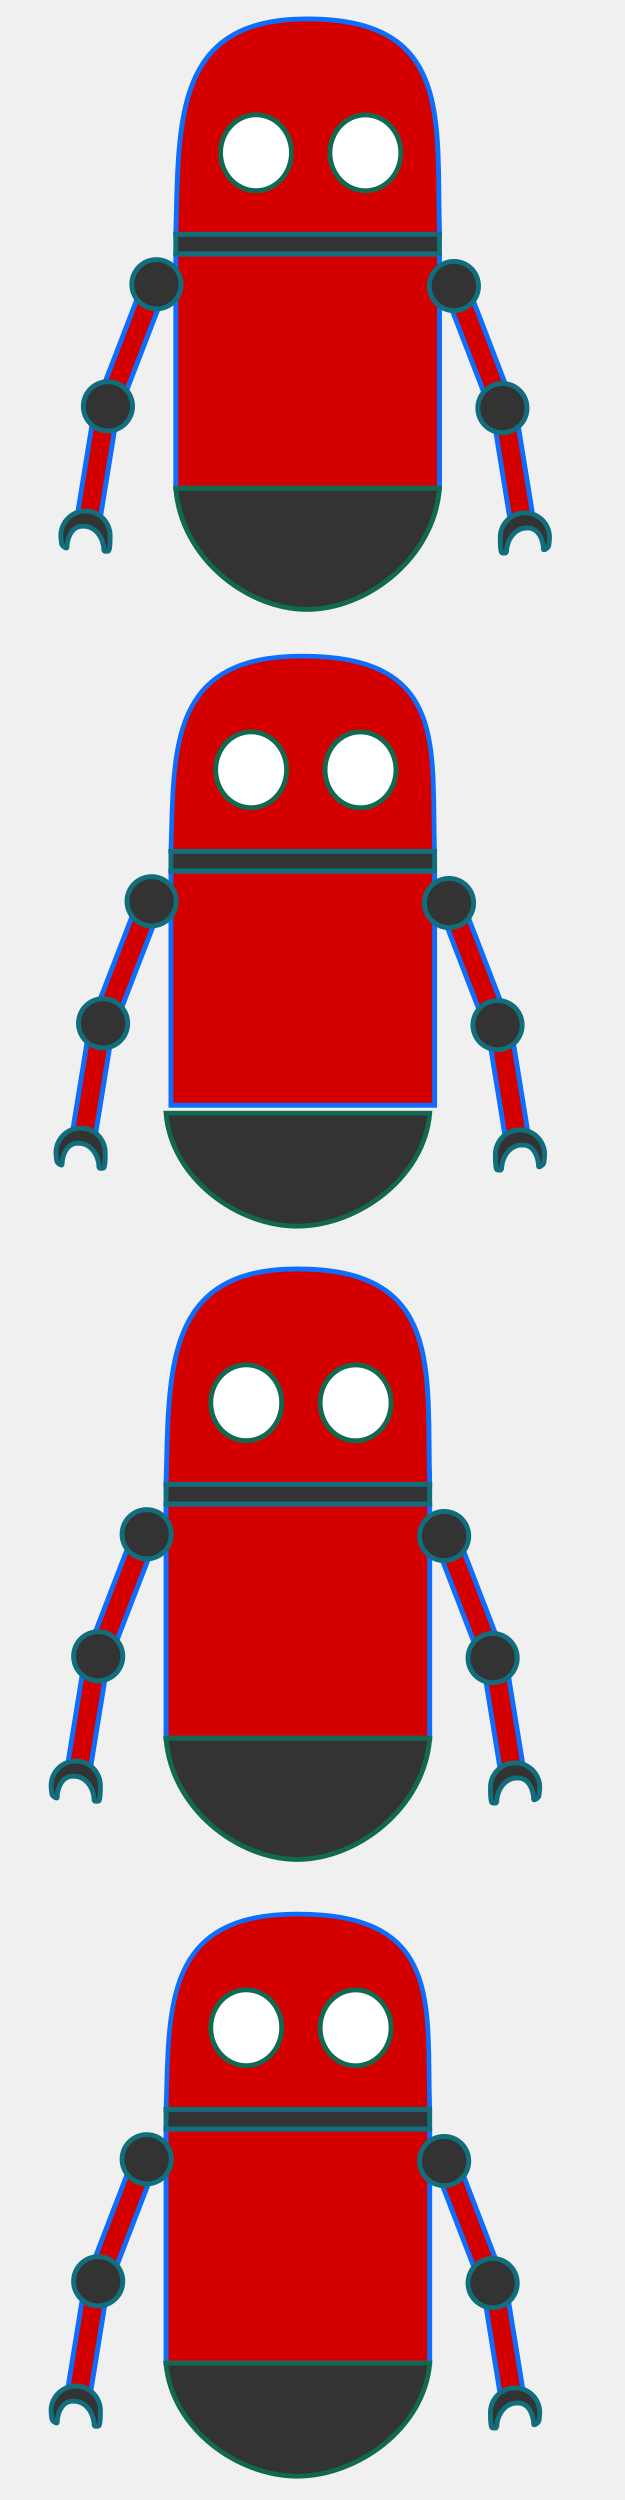
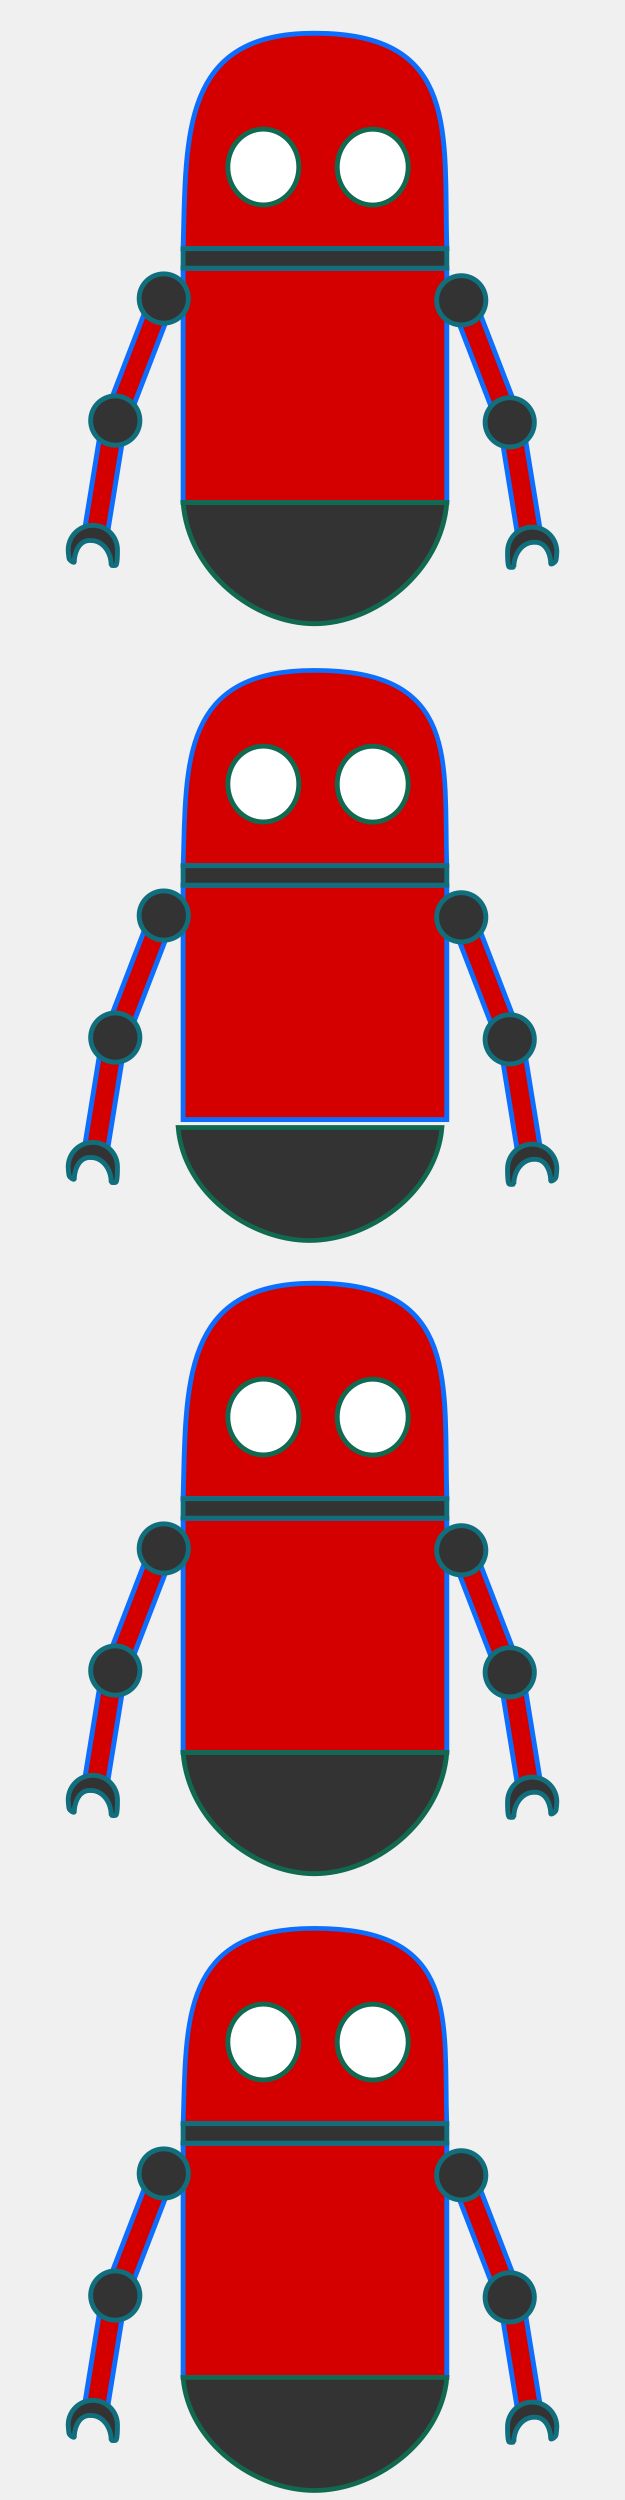
- <svg xmlns="http://www.w3.org/2000/svg" width="64" height="256" viewBox="0 0 16.933 67.733" version="1.1" id="svg8">
+ <svg xmlns="http://www.w3.org/2000/svg" width="192" height="768" viewBox="0 0 50.8 203.2" version="1.1" id="svg8">
  <defs id="defs2" />
-   <g id="layer3" style="opacity:0">
+   <g id="layer3" style="opacity:0" transform="translate(0,135.4667)">
    <rect style="fill:#abdee5;stroke:none;stroke-width:0.5" id="rect3851" width="16.933" height="16.933" x="0" y="-5.5511151e-17" />
    <rect style="fill:#86cfda;stroke:none;stroke-width:0.5" id="rect3851-2" width="16.933" height="16.933" x="8.9009603e-07" y="16.933" />
    <rect style="fill:#abdee5;stroke:none;stroke-width:0.5" id="rect3851-2-7" width="16.933" height="16.933" x="1.0391076e-06" y="33.867" />
    <rect style="fill:#61c0cf;stroke:none;stroke-width:0.5" id="rect3851-2-7-3" width="16.933" height="16.933" x="0" y="50.8" />
  </g>
-   <g id="layer1">
-     <path id="path884" style="fill:#d40000;stroke:#0d6efd;stroke-width:0.132;stroke-miterlimit:4;stroke-dasharray:none" d="M 8.314,0.513 C 4.719,0.513 4.848,3.217 4.763,6.35 h 7.144 C 11.82,3.215 12.274,0.513 8.317,0.513 h -0.003 z" />
-     <ellipse style="fill:#ffffff;stroke:#11694f;stroke-width:0.132;stroke-miterlimit:4;stroke-dasharray:none" id="path891" cx="6.936" cy="4.138" rx="0.961" ry="1.028" />
-     <ellipse style="fill:#ffffff;stroke:#11694f;stroke-width:0.132;stroke-miterlimit:4;stroke-dasharray:none" id="path891-6" cx="9.899" cy="4.141" rx="0.961" ry="1.028" />
-     <path id="rect917" style="fill:#d40000;stroke:#0d6efd;stroke-width:0.132;stroke-miterlimit:4;stroke-dasharray:none" d="m 4.763,6.879 h 7.144 V 13.229 H 4.763 Z" />
-     <rect style="fill:#333333;stroke:#106e7d;stroke-width:0.132;stroke-miterlimit:4;stroke-dasharray:none" id="rect915" width="7.144" height="0.529" x="4.762" y="6.35" ry="0" />
-     <path id="path919" style="fill:#333333;stroke:#11694f;stroke-width:0.132;stroke-miterlimit:4;stroke-dasharray:none" d="m 4.763,13.229 c 0.147,1.895 1.935,3.276 3.546,3.282 1.623,0.006 3.451,-1.387 3.598,-3.282 z" />
-     <rect style="fill:#d40000;fill-opacity:1;stroke:#0d6efd;stroke-width:0.132;stroke-miterlimit:4;stroke-dasharray:none;stroke-opacity:1" id="rect1009-6" width="0.627" height="2.865" x="11.384" y="13.272" transform="rotate(-9.220181)" />
-     <rect style="fill:#d40000;fill-opacity:1;stroke:#0d6efd;stroke-width:0.132;stroke-miterlimit:4;stroke-dasharray:none;stroke-opacity:1" id="rect1009" width="0.627" height="2.865" x="8.407" y="12.03" transform="rotate(-21.07862)" />
-     <circle style="fill:#333333;fill-opacity:1;stroke:#106e7d;stroke-width:0.132;stroke-miterlimit:4;stroke-dasharray:none;stroke-opacity:1" id="path946" cx="12.298" cy="7.749" r="0.667" />
-     <path id="path946-5" style="fill:#333333;fill-opacity:1;stroke:#106e7d;stroke-width:0.132;stroke-miterlimit:4;stroke-dasharray:none;stroke-opacity:1" d="m 14.22,13.894 c -0.368,-4e-5 -0.667,0.299 -0.667,0.667 1.6e-5,0.164 0.003,0.345 0.036,0.407 0.014,0.027 0.133,0.016 0.133,0.006 -2e-6,-0.37 0.243,-0.669 0.543,-0.669 0.403,-0.031 0.467,0.494 0.456,0.571 -0.009,0.062 0.136,-0.031 0.145,-0.089 0.009,-0.058 0.022,-0.168 0.022,-0.225 -2.3e-5,-0.368 -0.299,-0.667 -0.667,-0.667 z" />
-     <circle style="fill:#333333;fill-opacity:1;stroke:#106e7d;stroke-width:0.132;stroke-miterlimit:4;stroke-dasharray:none;stroke-opacity:1" id="path946-3" cx="13.612" cy="11.056" r="0.667" />
-     <rect style="fill:#d40000;fill-opacity:1;stroke:#0d6efd;stroke-width:0.132;stroke-miterlimit:4;stroke-dasharray:none;stroke-opacity:1" id="rect1009-6-9" width="0.627" height="2.865" x="-4.931" y="10.575" transform="matrix(-0.9870799,-0.1602289,-0.1602289,0.9870799,0,0)" />
-     <rect style="fill:#d40000;fill-opacity:1;stroke:#0d6efd;stroke-width:0.132;stroke-miterlimit:4;stroke-dasharray:none;stroke-opacity:1" id="rect1009-1" width="0.627" height="2.865" x="-7.006" y="6.038" transform="matrix(-0.9330878,-0.3596487,-0.3596487,0.9330878,0,0)" />
-     <circle style="fill:#333333;fill-opacity:1;stroke:#106e7d;stroke-width:0.132;stroke-miterlimit:4;stroke-dasharray:none;stroke-opacity:1" id="path946-2" cx="-4.238" cy="7.701" r="0.667" transform="scale(-1,1)" />
-     <path id="path946-5-7" style="fill:#333333;fill-opacity:1;stroke:#106e7d;stroke-width:0.132;stroke-miterlimit:4;stroke-dasharray:none;stroke-opacity:1" d="m 2.316,13.845 c 0.368,-4e-5 0.667,0.299 0.667,0.667 -1.57e-5,0.164 -0.003,0.345 -0.036,0.407 -0.014,0.027 -0.133,0.016 -0.133,0.006 1.8e-6,-0.37 -0.243,-0.669 -0.543,-0.669 -0.403,-0.031 -0.467,0.494 -0.456,0.571 0.009,0.062 -0.136,-0.031 -0.145,-0.089 -0.009,-0.058 -0.022,-0.168 -0.022,-0.225 2.28e-5,-0.368 0.299,-0.667 0.667,-0.667 z" />
-     <circle style="fill:#333333;fill-opacity:1;stroke:#106e7d;stroke-width:0.132;stroke-miterlimit:4;stroke-dasharray:none;stroke-opacity:1" id="path946-3-0" cx="-2.924" cy="11.007" r="0.667" transform="scale(-1,1)" />
-     <path id="path884-0" style="fill:#d40000;stroke:#0d6efd;stroke-width:0.126;stroke-miterlimit:4;stroke-dasharray:none" d="m 8.182,17.776 c -3.595,0 -3.467,2.452 -3.552,5.292 h 7.144 c -0.086,-2.842 0.368,-5.292 -3.589,-5.292 h -0.003 z" />
-     <ellipse style="fill:#ffffff;stroke:#11694f;stroke-width:0.132;stroke-miterlimit:4;stroke-dasharray:none" id="path891-8" cx="6.804" cy="20.856" rx="0.961" ry="1.028" />
-     <ellipse style="fill:#ffffff;stroke:#11694f;stroke-width:0.132;stroke-miterlimit:4;stroke-dasharray:none" id="path891-6-9" cx="9.767" cy="20.858" rx="0.961" ry="1.028" />
-     <path id="rect917-3" style="fill:#d40000;stroke:#0d6efd;stroke-width:0.132;stroke-miterlimit:4;stroke-dasharray:none" d="m 4.631,23.596 h 7.144 v 6.35 H 4.631 Z" />
-     <rect style="fill:#333333;stroke:#106e7d;stroke-width:0.132;stroke-miterlimit:4;stroke-dasharray:none" id="rect915-1" width="7.144" height="0.529" x="4.631" y="23.067" ry="0" />
-     <path id="path919-4" style="fill:#333333;stroke:#11694f;stroke-width:0.128;stroke-miterlimit:4;stroke-dasharray:none" d="m 4.496,30.16 c 0.147,1.768 1.936,3.057 3.548,3.062 1.624,0.005 3.453,-1.295 3.6,-3.062 z" />
-     <rect style="fill:#d40000;fill-opacity:1;stroke:#0d6efd;stroke-width:0.132;stroke-miterlimit:4;stroke-dasharray:none;stroke-opacity:1" id="rect1009-6-8" width="0.627" height="2.865" x="8.575" y="29.752" transform="rotate(-9.220181)" />
-     <rect style="fill:#d40000;fill-opacity:1;stroke:#0d6efd;stroke-width:0.132;stroke-miterlimit:4;stroke-dasharray:none;stroke-opacity:1" id="rect1009-9" width="0.627" height="2.865" x="2.271" y="27.582" transform="rotate(-21.07862)" />
-     <circle style="fill:#333333;fill-opacity:1;stroke:#106e7d;stroke-width:0.132;stroke-miterlimit:4;stroke-dasharray:none;stroke-opacity:1" id="path946-6" cx="12.166" cy="24.466" r="0.667" />
-     <path id="path946-5-77" style="fill:#333333;fill-opacity:1;stroke:#106e7d;stroke-width:0.132;stroke-miterlimit:4;stroke-dasharray:none;stroke-opacity:1" d="m 14.088,30.611 c -0.368,-4e-5 -0.667,0.299 -0.667,0.667 1.6e-5,0.164 0.003,0.345 0.036,0.407 0.014,0.027 0.133,0.016 0.133,0.006 -2e-6,-0.37 0.243,-0.669 0.543,-0.669 0.403,-0.031 0.467,0.494 0.456,0.571 -0.009,0.062 0.136,-0.031 0.145,-0.089 0.009,-0.058 0.022,-0.168 0.022,-0.225 -2.3e-5,-0.368 -0.299,-0.667 -0.667,-0.667 z" />
-     <circle style="fill:#333333;fill-opacity:1;stroke:#106e7d;stroke-width:0.132;stroke-miterlimit:4;stroke-dasharray:none;stroke-opacity:1" id="path946-3-3" cx="13.48" cy="27.773" r="0.667" />
-     <rect style="fill:#d40000;fill-opacity:1;stroke:#0d6efd;stroke-width:0.132;stroke-miterlimit:4;stroke-dasharray:none;stroke-opacity:1" id="rect1009-6-9-7" width="0.627" height="2.865" x="-7.479" y="27.097" transform="matrix(-0.9870799,-0.1602289,-0.1602289,0.9870799,0,0)" />
-     <rect style="fill:#d40000;fill-opacity:1;stroke:#0d6efd;stroke-width:0.132;stroke-miterlimit:4;stroke-dasharray:none;stroke-opacity:1" id="rect1009-1-1" width="0.627" height="2.865" x="-12.895" y="21.684" transform="matrix(-0.9330878,-0.3596487,-0.3596487,0.9330878,0,0)" />
-     <circle style="fill:#333333;fill-opacity:1;stroke:#106e7d;stroke-width:0.132;stroke-miterlimit:4;stroke-dasharray:none;stroke-opacity:1" id="path946-2-2" cx="-4.107" cy="24.418" r="0.667" transform="scale(-1,1)" />
-     <path id="path946-5-7-2" style="fill:#333333;fill-opacity:1;stroke:#106e7d;stroke-width:0.132;stroke-miterlimit:4;stroke-dasharray:none;stroke-opacity:1" d="m 2.184,30.563 c 0.368,-4e-5 0.667,0.299 0.667,0.667 -1.5e-5,0.164 -0.003,0.345 -0.036,0.407 -0.014,0.027 -0.133,0.016 -0.133,0.006 2e-6,-0.37 -0.243,-0.669 -0.543,-0.669 -0.403,-0.031 -0.467,0.494 -0.456,0.571 0.009,0.062 -0.136,-0.031 -0.145,-0.089 -0.009,-0.058 -0.022,-0.168 -0.022,-0.225 2.2e-5,-0.368 0.299,-0.667 0.667,-0.667 z" />
-     <circle style="fill:#333333;fill-opacity:1;stroke:#106e7d;stroke-width:0.132;stroke-miterlimit:4;stroke-dasharray:none;stroke-opacity:1" id="path946-3-0-1" cx="-2.793" cy="27.725" r="0.667" transform="scale(-1,1)" />
-     <path id="path884-5" style="fill:#d40000;stroke:#0d6efd;stroke-width:0.132;stroke-miterlimit:4;stroke-dasharray:none" d="m 8.05,34.38 c -3.595,0 -3.467,2.704 -3.552,5.837 h 7.144 c -0.086,-3.135 0.368,-5.837 -3.589,-5.837 h -0.003 z" />
-     <ellipse style="fill:#ffffff;stroke:#11694f;stroke-width:0.132;stroke-miterlimit:4;stroke-dasharray:none" id="path891-0" cx="6.671" cy="38.005" rx="0.961" ry="1.028" />
-     <ellipse style="fill:#ffffff;stroke:#11694f;stroke-width:0.132;stroke-miterlimit:4;stroke-dasharray:none" id="path891-6-90" cx="9.634" cy="38.008" rx="0.961" ry="1.028" />
-     <path id="rect917-4" style="fill:#d40000;stroke:#0d6efd;stroke-width:0.132;stroke-miterlimit:4;stroke-dasharray:none" d="m 4.498,40.746 h 7.144 v 6.35 H 4.498 Z" />
-     <rect style="fill:#333333;stroke:#106e7d;stroke-width:0.132;stroke-miterlimit:4;stroke-dasharray:none" id="rect915-0" width="7.144" height="0.529" x="4.498" y="40.217" ry="0" />
-     <path id="path919-1" style="fill:#333333;stroke:#11694f;stroke-width:0.132;stroke-miterlimit:4;stroke-dasharray:none" d="m 4.498,47.096 c 0.147,1.895 1.935,3.276 3.546,3.282 1.623,0.006 3.451,-1.387 3.598,-3.282 z" />
-     <rect style="fill:#d40000;fill-opacity:1;stroke:#0d6efd;stroke-width:0.132;stroke-miterlimit:4;stroke-dasharray:none;stroke-opacity:1" id="rect1009-6-3" width="0.627" height="2.865" x="5.696" y="46.659" transform="rotate(-9.220181)" />
-     <rect style="fill:#d40000;fill-opacity:1;stroke:#0d6efd;stroke-width:0.132;stroke-miterlimit:4;stroke-dasharray:none;stroke-opacity:1" id="rect1009-7" width="0.627" height="2.865" x="-4.02" y="43.536" transform="rotate(-21.07862)" />
-     <circle style="fill:#333333;fill-opacity:1;stroke:#106e7d;stroke-width:0.132;stroke-miterlimit:4;stroke-dasharray:none;stroke-opacity:1" id="path946-4" cx="12.033" cy="41.616" r="0.667" />
-     <path id="path946-5-1" style="fill:#333333;fill-opacity:1;stroke:#106e7d;stroke-width:0.132;stroke-miterlimit:4;stroke-dasharray:none;stroke-opacity:1" d="m 13.955,47.761 c -0.368,-4e-5 -0.667,0.299 -0.667,0.667 1.6e-5,0.164 0.003,0.345 0.036,0.407 0.014,0.027 0.133,0.016 0.133,0.006 -2e-6,-0.37 0.243,-0.669 0.543,-0.669 0.403,-0.031 0.467,0.494 0.456,0.571 -0.009,0.062 0.136,-0.031 0.145,-0.089 0.009,-0.058 0.022,-0.168 0.022,-0.225 -2.3e-5,-0.368 -0.299,-0.667 -0.667,-0.667 z" />
-     <circle style="fill:#333333;fill-opacity:1;stroke:#106e7d;stroke-width:0.132;stroke-miterlimit:4;stroke-dasharray:none;stroke-opacity:1" id="path946-3-1" cx="13.347" cy="44.922" r="0.667" />
-     <rect style="fill:#d40000;fill-opacity:1;stroke:#0d6efd;stroke-width:0.132;stroke-miterlimit:4;stroke-dasharray:none;stroke-opacity:1" id="rect1009-6-9-3" width="0.627" height="2.865" x="-10.096" y="44.046" transform="matrix(-0.9870799,-0.1602289,-0.1602289,0.9870799,0,0)" />
-     <rect style="fill:#d40000;fill-opacity:1;stroke:#0d6efd;stroke-width:0.132;stroke-miterlimit:4;stroke-dasharray:none;stroke-opacity:1" id="rect1009-1-0" width="0.627" height="2.865" x="-18.939" y="37.734" transform="matrix(-0.9330878,-0.3596487,-0.3596487,0.9330878,0,0)" />
-     <circle style="fill:#333333;fill-opacity:1;stroke:#106e7d;stroke-width:0.132;stroke-miterlimit:4;stroke-dasharray:none;stroke-opacity:1" id="path946-2-3" cx="-3.974" cy="41.567" r="0.667" transform="scale(-1,1)" />
-     <path id="path946-5-7-21" style="fill:#333333;fill-opacity:1;stroke:#106e7d;stroke-width:0.132;stroke-miterlimit:4;stroke-dasharray:none;stroke-opacity:1" d="m 2.052,47.712 c 0.368,-4e-5 0.667,0.299 0.667,0.667 -1.5e-5,0.164 -0.003,0.345 -0.036,0.407 -0.014,0.027 -0.133,0.016 -0.133,0.006 2e-6,-0.37 -0.243,-0.669 -0.543,-0.669 -0.403,-0.031 -0.467,0.494 -0.456,0.571 0.009,0.062 -0.136,-0.031 -0.145,-0.089 -0.009,-0.058 -0.022,-0.168 -0.022,-0.225 2.2e-5,-0.368 0.299,-0.667 0.667,-0.667 z" />
-     <circle style="fill:#333333;fill-opacity:1;stroke:#106e7d;stroke-width:0.132;stroke-miterlimit:4;stroke-dasharray:none;stroke-opacity:1" id="path946-3-0-7" cx="-2.66" cy="44.874" r="0.667" transform="scale(-1,1)" />
-     <path id="path884-0-5" style="fill:#d40000;stroke:#0d6efd;stroke-width:0.126;stroke-miterlimit:4;stroke-dasharray:none" d="m 8.05,51.858 c -3.595,0 -3.467,2.452 -3.552,5.292 h 7.144 c -0.086,-2.842 0.368,-5.292 -3.589,-5.292 h -0.003 z" />
-     <ellipse style="fill:#ffffff;stroke:#11694f;stroke-width:0.132;stroke-miterlimit:4;stroke-dasharray:none" id="path891-8-6" cx="6.671" cy="54.938" rx="0.961" ry="1.028" />
-     <ellipse style="fill:#ffffff;stroke:#11694f;stroke-width:0.132;stroke-miterlimit:4;stroke-dasharray:none" id="path891-6-9-5" cx="9.634" cy="54.941" rx="0.961" ry="1.028" />
-     <path id="rect917-3-4" style="fill:#d40000;stroke:#0d6efd;stroke-width:0.132;stroke-miterlimit:4;stroke-dasharray:none" d="m 4.498,57.679 h 7.144 v 6.35 H 4.498 Z" />
-     <rect style="fill:#333333;stroke:#106e7d;stroke-width:0.132;stroke-miterlimit:4;stroke-dasharray:none" id="rect915-1-2" width="7.144" height="0.529" x="4.498" y="57.15" ry="0" />
-     <path id="path919-4-2" style="fill:#333333;stroke:#11694f;stroke-width:0.128;stroke-miterlimit:4;stroke-dasharray:none" d="m 4.496,64.027 c 0.147,1.768 1.936,3.057 3.548,3.062 1.624,0.005 3.453,-1.295 3.6,-3.062 z" />
-     <rect style="fill:#d40000;fill-opacity:1;stroke:#0d6efd;stroke-width:0.132;stroke-miterlimit:4;stroke-dasharray:none;stroke-opacity:1" id="rect1009-6-8-1" width="0.627" height="2.865" x="2.983" y="63.374" transform="rotate(-9.220181)" />
-     <rect style="fill:#d40000;fill-opacity:1;stroke:#0d6efd;stroke-width:0.132;stroke-miterlimit:4;stroke-dasharray:none;stroke-opacity:1" id="rect1009-9-7" width="0.627" height="2.865" x="-10.11" y="59.336" transform="rotate(-21.07862)" />
-     <circle style="fill:#333333;fill-opacity:1;stroke:#106e7d;stroke-width:0.132;stroke-miterlimit:4;stroke-dasharray:none;stroke-opacity:1" id="path946-6-2" cx="12.033" cy="58.549" r="0.667" />
-     <path id="path946-5-77-4" style="fill:#333333;fill-opacity:1;stroke:#106e7d;stroke-width:0.132;stroke-miterlimit:4;stroke-dasharray:none;stroke-opacity:1" d="m 13.955,64.694 c -0.368,-4e-5 -0.667,0.299 -0.667,0.667 1.6e-5,0.164 0.003,0.345 0.036,0.407 0.014,0.027 0.133,0.016 0.133,0.006 -2e-6,-0.37 0.243,-0.669 0.543,-0.669 0.403,-0.031 0.467,0.494 0.456,0.571 -0.009,0.062 0.136,-0.031 0.145,-0.089 0.009,-0.058 0.022,-0.168 0.022,-0.225 -2.3e-5,-0.368 -0.299,-0.667 -0.667,-0.667 z" />
-     <circle style="fill:#333333;fill-opacity:1;stroke:#106e7d;stroke-width:0.132;stroke-miterlimit:4;stroke-dasharray:none;stroke-opacity:1" id="path946-3-3-1" cx="13.347" cy="61.856" r="0.667" />
-     <rect style="fill:#d40000;fill-opacity:1;stroke:#0d6efd;stroke-width:0.132;stroke-miterlimit:4;stroke-dasharray:none;stroke-opacity:1" id="rect1009-6-9-7-6" width="0.627" height="2.865" x="-12.809" y="60.761" transform="matrix(-0.9870799,-0.1602289,-0.1602289,0.9870799,0,0)" />
-     <rect style="fill:#d40000;fill-opacity:1;stroke:#0d6efd;stroke-width:0.132;stroke-miterlimit:4;stroke-dasharray:none;stroke-opacity:1" id="rect1009-1-1-5" width="0.627" height="2.865" x="-25.029" y="53.534" transform="matrix(-0.9330878,-0.3596487,-0.3596487,0.9330878,0,0)" />
-     <circle style="fill:#333333;fill-opacity:1;stroke:#106e7d;stroke-width:0.132;stroke-miterlimit:4;stroke-dasharray:none;stroke-opacity:1" id="path946-2-2-7" cx="-3.974" cy="58.501" r="0.667" transform="scale(-1,1)" />
-     <path id="path946-5-7-2-8" style="fill:#333333;fill-opacity:1;stroke:#106e7d;stroke-width:0.132;stroke-miterlimit:4;stroke-dasharray:none;stroke-opacity:1" d="m 2.052,64.645 c 0.368,-4e-5 0.667,0.299 0.667,0.667 -1.5e-5,0.164 -0.003,0.345 -0.036,0.407 -0.014,0.027 -0.133,0.016 -0.133,0.006 2e-6,-0.37 -0.243,-0.669 -0.543,-0.669 -0.403,-0.031 -0.467,0.494 -0.456,0.571 0.009,0.062 -0.136,-0.031 -0.145,-0.089 -0.009,-0.058 -0.022,-0.168 -0.022,-0.225 2.2e-5,-0.368 0.299,-0.667 0.667,-0.667 z" />
-     <circle style="fill:#333333;fill-opacity:1;stroke:#106e7d;stroke-width:0.132;stroke-miterlimit:4;stroke-dasharray:none;stroke-opacity:1" id="path946-3-0-1-5" cx="-2.66" cy="61.807" r="0.667" transform="scale(-1,1)" />
+   <g id="layer1" transform="translate(0,135.4667)">
+     <g id="g4719" transform="translate(3.23227)">
+       <path d="m 22.306,-132.766 c -10.785,0 -10.4,8.113 -10.655,17.511 h 21.432 c -0.258,-9.404 1.105,-17.511 -10.766,-17.511 h -0.01 z" style="fill:#d40000;stroke:#0d6efd;stroke-width:0.397;stroke-miterlimit:4;stroke-dasharray:none" id="path884" />
+       <ellipse ry="3.083" rx="2.884" cy="-121.89" cx="18.17" id="path891" style="fill:#ffffff;stroke:#11694f;stroke-width:0.397;stroke-miterlimit:4;stroke-dasharray:none" />
+       <ellipse ry="3.083" rx="2.884" cy="-121.883" cx="27.061" id="path891-6" style="fill:#ffffff;stroke:#11694f;stroke-width:0.397;stroke-miterlimit:4;stroke-dasharray:none" />
+       <path d="m 11.651,-113.668 h 21.432 v 19.05 H 11.651 Z" style="fill:#d40000;stroke:#0d6efd;stroke-width:0.397;stroke-miterlimit:4;stroke-dasharray:none" id="rect917" />
+       <rect ry="0" y="-115.255" x="11.651" height="1.587" width="21.432" id="rect915" style="fill:#333333;stroke:#106e7d;stroke-width:0.397;stroke-miterlimit:4;stroke-dasharray:none" />
+       <path d="m 11.651,-94.618 c 0.441,5.684 5.805,9.829 10.637,9.847 4.87,0.018 10.354,-4.162 10.795,-9.847 z" style="fill:#333333;stroke:#11694f;stroke-width:0.397;stroke-miterlimit:4;stroke-dasharray:none" id="path919" />
+       <rect transform="matrix(0.9870804,-0.1602258,0.160232,0.9870794,0,0)" y="-93.176" x="53.07" height="8.596" width="1.882" id="rect1009-6" style="fill:#d40000;fill-opacity:1;stroke:#0d6efd;stroke-width:0.397;stroke-miterlimit:4;stroke-dasharray:none;stroke-opacity:1" />
+       <rect transform="matrix(0.9330902,-0.3596425,0.359655,0.9330854,0,0)" y="-90.176" x="71.063" height="8.596" width="1.882" id="rect1009" style="fill:#d40000;fill-opacity:1;stroke:#0d6efd;stroke-width:0.397;stroke-miterlimit:4;stroke-dasharray:none;stroke-opacity:1" />
+       <ellipse ry="2.001" rx="2.001" cy="-111.058" cx="34.257" id="path946" style="fill:#333333;fill-opacity:1;stroke:#106e7d;stroke-width:0.397;stroke-miterlimit:4;stroke-dasharray:none;stroke-opacity:1" />
+       <path d="m 40.024,-92.624 c -1.105,-1.2e-4 -2.002,0.896 -2.002,2.001 4.7e-5,0.492 0.01,1.035 0.108,1.222 0.042,0.08 0.4,0.049 0.4,0.018 -6e-6,-1.109 0.729,-2.008 1.628,-2.008 1.21,-0.093 1.4,1.481 1.367,1.712 -0.026,0.185 0.409,-0.094 0.435,-0.267 0.026,-0.173 0.065,-0.505 0.065,-0.675 -7e-5,-1.105 -0.896,-2.001 -2.001,-2.001 z" style="fill:#333333;fill-opacity:1;stroke:#106e7d;stroke-width:0.397;stroke-miterlimit:4;stroke-dasharray:none;stroke-opacity:1" id="path946-5" />
+       <ellipse ry="2.001" rx="2.001" cy="-101.138" cx="38.199" id="path946-3" style="fill:#333333;fill-opacity:1;stroke:#106e7d;stroke-width:0.397;stroke-miterlimit:4;stroke-dasharray:none;stroke-opacity:1" />
+       <rect transform="matrix(-0.9870804,-0.1602258,-0.160232,0.9870794,0,0)" y="-100.423" x="9.33" height="8.596" width="1.882" id="rect1009-6-9" style="fill:#d40000;fill-opacity:1;stroke:#0d6efd;stroke-width:0.397;stroke-miterlimit:4;stroke-dasharray:none;stroke-opacity:1" />
+       <rect transform="matrix(-0.9330902,-0.3596425,-0.359655,0.9330854,0,0)" y="-106.257" x="29.747" height="8.596" width="1.882" id="rect1009-1" style="fill:#d40000;fill-opacity:1;stroke:#0d6efd;stroke-width:0.397;stroke-miterlimit:4;stroke-dasharray:none;stroke-opacity:1" />
+       <ellipse ry="2.001" rx="2.001" transform="scale(-1,1)" cy="-111.204" cx="-10.079" id="path946-2" style="fill:#333333;fill-opacity:1;stroke:#106e7d;stroke-width:0.397;stroke-miterlimit:4;stroke-dasharray:none;stroke-opacity:1" />
+       <path d="m 4.312,-92.769 c 1.105,-1.2e-4 2.002,0.896 2.002,2.001 -4.71e-5,0.492 -0.01,1.035 -0.108,1.222 -0.042,0.08 -0.4,0.049 -0.4,0.018 5.5e-6,-1.109 -0.729,-2.008 -1.628,-2.008 -1.21,-0.093 -1.4,1.481 -1.367,1.712 0.027,0.185 -0.409,-0.094 -0.435,-0.267 -0.026,-0.173 -0.065,-0.505 -0.065,-0.675 6.84e-5,-1.105 0.896,-2.001 2.001,-2.001 z" style="fill:#333333;fill-opacity:1;stroke:#106e7d;stroke-width:0.397;stroke-miterlimit:4;stroke-dasharray:none;stroke-opacity:1" id="path946-5-7" />
+       <ellipse ry="2.001" rx="2.001" transform="scale(-1,1)" cy="-101.284" cx="-6.137" id="path946-3-0" style="fill:#333333;fill-opacity:1;stroke:#106e7d;stroke-width:0.397;stroke-miterlimit:4;stroke-dasharray:none;stroke-opacity:1" />
+     </g>
+     <g id="g4737" transform="translate(3.628097)">
+       <path d="m 21.91,-80.979 c -10.785,0 -10.4,7.355 -10.655,15.875 h 21.432 c -0.258,-8.526 1.105,-15.875 -10.766,-15.875 h -0.01 z" style="fill:#d40000;stroke:#0d6efd;stroke-width:0.378;stroke-miterlimit:4;stroke-dasharray:none" id="path884-0" />
+       <ellipse ry="3.083" rx="2.884" cy="-71.739" cx="17.775" id="path891-8" style="fill:#ffffff;stroke:#11694f;stroke-width:0.397;stroke-miterlimit:4;stroke-dasharray:none" />
+       <ellipse ry="3.083" rx="2.884" cy="-71.731" cx="26.665" id="path891-6-9" style="fill:#ffffff;stroke:#11694f;stroke-width:0.397;stroke-miterlimit:4;stroke-dasharray:none" />
+       <path d="m 11.255,-63.517 h 21.432 v 19.05 H 11.255 Z" style="fill:#d40000;stroke:#0d6efd;stroke-width:0.397;stroke-miterlimit:4;stroke-dasharray:none" id="rect917-3" />
+       <rect ry="0" y="-65.104" x="11.255" height="1.587" width="21.432" id="rect915-1" style="fill:#333333;stroke:#106e7d;stroke-width:0.397;stroke-miterlimit:4;stroke-dasharray:none" />
+       <path d="m 10.85,-43.825 c 0.441,5.304 5.809,9.171 10.644,9.187 4.873,0.017 10.36,-3.884 10.802,-9.187 z" style="fill:#333333;stroke:#11694f;stroke-width:0.383;stroke-miterlimit:4;stroke-dasharray:none" id="path919-4" />
+       <rect transform="matrix(0.9870804,-0.1602258,0.160232,0.9870794,0,0)" y="-43.736" x="44.643" height="8.596" width="1.882" id="rect1009-6-8" style="fill:#d40000;fill-opacity:1;stroke:#0d6efd;stroke-width:0.397;stroke-miterlimit:4;stroke-dasharray:none;stroke-opacity:1" />
+       <rect transform="matrix(0.9330902,-0.3596425,0.359655,0.9330854,0,0)" y="-43.523" x="52.657" height="8.596" width="1.882" id="rect1009-9" style="fill:#d40000;fill-opacity:1;stroke:#0d6efd;stroke-width:0.397;stroke-miterlimit:4;stroke-dasharray:none;stroke-opacity:1" />
+       <ellipse ry="2.001" rx="2.001" cy="-60.907" cx="33.861" id="path946-6" style="fill:#333333;fill-opacity:1;stroke:#106e7d;stroke-width:0.397;stroke-miterlimit:4;stroke-dasharray:none;stroke-opacity:1" />
+       <path d="m 39.628,-42.472 c -1.105,-1.2e-4 -2.002,0.896 -2.002,2.001 4.7e-5,0.492 0.01,1.035 0.108,1.222 0.042,0.08 0.4,0.049 0.4,0.018 -6e-6,-1.109 0.729,-2.008 1.628,-2.008 1.21,-0.093 1.4,1.481 1.367,1.712 -0.026,0.185 0.409,-0.094 0.435,-0.267 0.026,-0.173 0.065,-0.505 0.065,-0.675 -7e-5,-1.105 -0.896,-2.001 -2.001,-2.001 z" style="fill:#333333;fill-opacity:1;stroke:#106e7d;stroke-width:0.397;stroke-miterlimit:4;stroke-dasharray:none;stroke-opacity:1" id="path946-5-77" />
+       <ellipse ry="2.001" rx="2.001" cy="-50.987" cx="37.803" id="path946-3-3" style="fill:#333333;fill-opacity:1;stroke:#106e7d;stroke-width:0.397;stroke-miterlimit:4;stroke-dasharray:none;stroke-opacity:1" />
+       <rect transform="matrix(-0.9870804,-0.1602258,-0.160232,0.9870794,0,0)" y="-50.856" x="1.685" height="8.596" width="1.882" id="rect1009-6-9-7" style="fill:#d40000;fill-opacity:1;stroke:#0d6efd;stroke-width:0.397;stroke-miterlimit:4;stroke-dasharray:none;stroke-opacity:1" />
+       <rect transform="matrix(-0.9330902,-0.3596425,-0.359655,0.9330854,0,0)" y="-59.318" x="12.079" height="8.596" width="1.882" id="rect1009-1-1" style="fill:#d40000;fill-opacity:1;stroke:#0d6efd;stroke-width:0.397;stroke-miterlimit:4;stroke-dasharray:none;stroke-opacity:1" />
+       <ellipse ry="2.001" rx="2.001" transform="scale(-1,1)" cy="-61.052" cx="-9.683" id="path946-2-2" style="fill:#333333;fill-opacity:1;stroke:#106e7d;stroke-width:0.397;stroke-miterlimit:4;stroke-dasharray:none;stroke-opacity:1" />
+       <path d="m 3.916,-42.618 c 1.105,-1.2e-4 2.002,0.896 2.002,2.001 -4.5e-5,0.492 -0.01,1.035 -0.108,1.222 -0.042,0.08 -0.4,0.049 -0.4,0.018 6e-6,-1.109 -0.729,-2.008 -1.628,-2.008 -1.21,-0.093 -1.4,1.481 -1.367,1.712 0.027,0.185 -0.409,-0.094 -0.435,-0.267 -0.026,-0.173 -0.065,-0.505 -0.065,-0.675 6.6e-5,-1.105 0.896,-2.001 2.001,-2.001 z" style="fill:#333333;fill-opacity:1;stroke:#106e7d;stroke-width:0.397;stroke-miterlimit:4;stroke-dasharray:none;stroke-opacity:1" id="path946-5-7-2" />
+       <ellipse ry="2.001" rx="2.001" transform="scale(-1,1)" cy="-51.132" cx="-5.741" id="path946-3-0-1" style="fill:#333333;fill-opacity:1;stroke:#106e7d;stroke-width:0.397;stroke-miterlimit:4;stroke-dasharray:none;stroke-opacity:1" />
+     </g>
+     <g id="g4755" transform="translate(4.026033)">
+       <path d="m 21.512,-31.167 c -10.785,0 -10.4,8.113 -10.655,17.511 h 21.432 c -0.258,-9.404 1.105,-17.511 -10.766,-17.511 h -0.01 z" style="fill:#d40000;stroke:#0d6efd;stroke-width:0.397;stroke-miterlimit:4;stroke-dasharray:none" id="path884-5" />
+       <ellipse ry="3.083" rx="2.884" cy="-20.291" cx="17.377" id="path891-0" style="fill:#ffffff;stroke:#11694f;stroke-width:0.397;stroke-miterlimit:4;stroke-dasharray:none" />
+       <ellipse ry="3.083" rx="2.884" cy="-20.284" cx="26.267" id="path891-6-90" style="fill:#ffffff;stroke:#11694f;stroke-width:0.397;stroke-miterlimit:4;stroke-dasharray:none" />
+       <path d="M 10.857,-12.069 H 32.289 V 6.981 H 10.857 Z" style="fill:#d40000;stroke:#0d6efd;stroke-width:0.397;stroke-miterlimit:4;stroke-dasharray:none" id="rect917-4" />
+       <rect ry="0" y="-13.656" x="10.857" height="1.587" width="21.432" id="rect915-0" style="fill:#333333;stroke:#106e7d;stroke-width:0.397;stroke-miterlimit:4;stroke-dasharray:none" />
+       <path d="m 10.857,6.981 c 0.441,5.684 5.805,9.829 10.637,9.847 4.87,0.018 10.354,-4.162 10.795,-9.847 z" style="fill:#333333;stroke:#11694f;stroke-width:0.397;stroke-miterlimit:4;stroke-dasharray:none" id="path919-1" />
+       <rect transform="matrix(0.9870804,-0.1602258,0.160232,0.9870794,0,0)" y="6.983" x="36.007" height="8.596" width="1.882" id="rect1009-6-3" style="fill:#d40000;fill-opacity:1;stroke:#0d6efd;stroke-width:0.397;stroke-miterlimit:4;stroke-dasharray:none;stroke-opacity:1" />
+       <rect transform="matrix(0.9330902,-0.3596425,0.359655,0.9330854,0,0)" y="4.34" x="33.782" height="8.596" width="1.882" id="rect1009-7" style="fill:#d40000;fill-opacity:1;stroke:#0d6efd;stroke-width:0.397;stroke-miterlimit:4;stroke-dasharray:none;stroke-opacity:1" />
+       <ellipse ry="2.001" rx="2.001" cy="-9.459" cx="33.463" id="path946-4" style="fill:#333333;fill-opacity:1;stroke:#106e7d;stroke-width:0.397;stroke-miterlimit:4;stroke-dasharray:none;stroke-opacity:1" />
+       <path d="m 39.23,8.976 c -1.105,-1.201e-4 -2.002,0.896 -2.002,2.001 4.8e-5,0.492 0.01,1.035 0.108,1.222 0.042,0.08 0.4,0.049 0.4,0.018 -6e-6,-1.109 0.729,-2.008 1.628,-2.008 1.21,-0.093 1.4,1.481 1.367,1.712 -0.026,0.185 0.409,-0.094 0.435,-0.267 0.026,-0.173 0.065,-0.505 0.065,-0.675 -6.9e-5,-1.105 -0.896,-2.001 -2.001,-2.001 z" style="fill:#333333;fill-opacity:1;stroke:#106e7d;stroke-width:0.397;stroke-miterlimit:4;stroke-dasharray:none;stroke-opacity:1" id="path946-5-1" />
+       <ellipse ry="2.001" rx="2.001" cy="0.461" cx="37.405" id="path946-3-1" style="fill:#333333;fill-opacity:1;stroke:#106e7d;stroke-width:0.397;stroke-miterlimit:4;stroke-dasharray:none;stroke-opacity:1" />
+       <rect transform="matrix(-0.9870804,-0.1602258,-0.160232,0.9870794,0,0)" y="-0.009" x="-6.166" height="8.596" width="1.882" id="rect1009-6-9-3" style="fill:#d40000;fill-opacity:1;stroke:#0d6efd;stroke-width:0.397;stroke-miterlimit:4;stroke-dasharray:none;stroke-opacity:1" />
+       <rect transform="matrix(-0.9330902,-0.3596425,-0.359655,0.9330854,0,0)" y="-11.17" x="-6.053" height="8.596" width="1.882" id="rect1009-1-0" style="fill:#d40000;fill-opacity:1;stroke:#0d6efd;stroke-width:0.397;stroke-miterlimit:4;stroke-dasharray:none;stroke-opacity:1" />
+       <ellipse ry="2.001" rx="2.001" transform="scale(-1,1)" cy="-9.605" cx="-9.285" id="path946-2-3" style="fill:#333333;fill-opacity:1;stroke:#106e7d;stroke-width:0.397;stroke-miterlimit:4;stroke-dasharray:none;stroke-opacity:1" />
+       <path d="m 3.518,8.83 c 1.105,-1.201e-4 2.002,0.896 2.002,2.001 -4.51e-5,0.492 -0.01,1.035 -0.108,1.222 -0.042,0.08 -0.4,0.049 -0.4,0.018 6.1e-6,-1.109 -0.729,-2.008 -1.628,-2.008 -1.21,-0.093 -1.4,1.481 -1.367,1.712 0.026,0.185 -0.409,-0.094 -0.435,-0.267 -0.026,-0.173 -0.065,-0.505 -0.065,-0.675 C 1.517,9.726 2.413,8.83 3.518,8.83 Z" style="fill:#333333;fill-opacity:1;stroke:#106e7d;stroke-width:0.397;stroke-miterlimit:4;stroke-dasharray:none;stroke-opacity:1" id="path946-5-7-21" />
+       <ellipse ry="2.001" rx="2.001" transform="scale(-1,1)" cy="0.316" cx="-5.343" id="path946-3-0-7" style="fill:#333333;fill-opacity:1;stroke:#106e7d;stroke-width:0.397;stroke-miterlimit:4;stroke-dasharray:none;stroke-opacity:1" />
+     </g>
+     <g id="g4773" transform="translate(4.026033)">
+       <path d="m 21.512,21.269 c -10.785,0 -10.4,7.355 -10.655,15.875 H 32.289 C 32.031,28.618 33.393,21.269 21.522,21.269 h -0.01 z" style="fill:#d40000;stroke:#0d6efd;stroke-width:0.378;stroke-miterlimit:4;stroke-dasharray:none" id="path884-0-5" />
+       <ellipse ry="3.083" rx="2.884" cy="30.509" cx="17.377" id="path891-8-6" style="fill:#ffffff;stroke:#11694f;stroke-width:0.397;stroke-miterlimit:4;stroke-dasharray:none" />
+       <ellipse ry="3.083" rx="2.884" cy="30.516" cx="26.267" id="path891-6-9-5" style="fill:#ffffff;stroke:#11694f;stroke-width:0.397;stroke-miterlimit:4;stroke-dasharray:none" />
+       <path d="M 10.857,38.731 H 32.289 V 57.781 H 10.857 Z" style="fill:#d40000;stroke:#0d6efd;stroke-width:0.397;stroke-miterlimit:4;stroke-dasharray:none" id="rect917-3-4" />
+       <rect ry="0" y="37.143" x="10.857" height="1.587" width="21.432" id="rect915-1-2" style="fill:#333333;stroke:#106e7d;stroke-width:0.397;stroke-miterlimit:4;stroke-dasharray:none" />
+       <path d="m 10.85,57.774 c 0.441,5.304 5.809,9.171 10.644,9.187 4.873,0.017 10.36,-3.884 10.802,-9.187 z" style="fill:#333333;stroke:#11694f;stroke-width:0.383;stroke-miterlimit:4;stroke-dasharray:none" id="path919-4-2" />
+       <rect transform="matrix(0.9870804,-0.1602258,0.160232,0.9870794,0,0)" y="57.127" x="27.867" height="8.596" width="1.882" id="rect1009-6-8-1" style="fill:#d40000;fill-opacity:1;stroke:#0d6efd;stroke-width:0.397;stroke-miterlimit:4;stroke-dasharray:none;stroke-opacity:1" />
+       <rect transform="matrix(0.9330902,-0.3596425,0.359655,0.9330854,0,0)" y="51.741" x="15.512" height="8.596" width="1.882" id="rect1009-9-7" style="fill:#d40000;fill-opacity:1;stroke:#0d6efd;stroke-width:0.397;stroke-miterlimit:4;stroke-dasharray:none;stroke-opacity:1" />
+       <ellipse ry="2.001" rx="2.001" cy="41.341" cx="33.463" id="path946-6-2" style="fill:#333333;fill-opacity:1;stroke:#106e7d;stroke-width:0.397;stroke-miterlimit:4;stroke-dasharray:none;stroke-opacity:1" />
+       <path d="m 39.23,59.775 c -1.105,-1.2e-4 -2.002,0.896 -2.002,2.001 4.8e-5,0.492 0.01,1.035 0.108,1.222 0.042,0.08 0.4,0.049 0.4,0.018 -6e-6,-1.109 0.729,-2.008 1.628,-2.008 1.21,-0.093 1.4,1.481 1.367,1.712 -0.026,0.185 0.409,-0.094 0.435,-0.267 0.026,-0.173 0.065,-0.505 0.065,-0.675 -6.9e-5,-1.105 -0.896,-2.001 -2.001,-2.001 z" style="fill:#333333;fill-opacity:1;stroke:#106e7d;stroke-width:0.397;stroke-miterlimit:4;stroke-dasharray:none;stroke-opacity:1" id="path946-5-77-4" />
+       <ellipse ry="2.001" rx="2.001" cy="51.261" cx="37.405" id="path946-3-3-1" style="fill:#333333;fill-opacity:1;stroke:#106e7d;stroke-width:0.397;stroke-miterlimit:4;stroke-dasharray:none;stroke-opacity:1" />
+       <rect transform="matrix(-0.9870804,-0.1602258,-0.160232,0.9870794,0,0)" y="50.134" x="-14.305" height="8.596" width="1.882" id="rect1009-6-9-7-6" style="fill:#d40000;fill-opacity:1;stroke:#0d6efd;stroke-width:0.397;stroke-miterlimit:4;stroke-dasharray:none;stroke-opacity:1" />
+       <rect transform="matrix(-0.9330902,-0.3596425,-0.359655,0.9330854,0,0)" y="36.231" x="-24.324" height="8.596" width="1.882" id="rect1009-1-1-5" style="fill:#d40000;fill-opacity:1;stroke:#0d6efd;stroke-width:0.397;stroke-miterlimit:4;stroke-dasharray:none;stroke-opacity:1" />
+       <ellipse ry="2.001" rx="2.001" transform="scale(-1,1)" cy="41.195" cx="-9.285" id="path946-2-2-7" style="fill:#333333;fill-opacity:1;stroke:#106e7d;stroke-width:0.397;stroke-miterlimit:4;stroke-dasharray:none;stroke-opacity:1" />
+       <path d="m 3.518,59.63 c 1.105,-1.2e-4 2.002,0.896 2.002,2.001 -4.51e-5,0.492 -0.01,1.035 -0.108,1.222 -0.042,0.08 -0.4,0.049 -0.4,0.018 6e-6,-1.109 -0.729,-2.008 -1.628,-2.008 -1.21,-0.093 -1.4,1.481 -1.367,1.712 0.027,0.185 -0.409,-0.094 -0.435,-0.267 -0.026,-0.173 -0.065,-0.505 -0.065,-0.675 6.61e-5,-1.105 0.896,-2.001 2.001,-2.001 z" style="fill:#333333;fill-opacity:1;stroke:#106e7d;stroke-width:0.397;stroke-miterlimit:4;stroke-dasharray:none;stroke-opacity:1" id="path946-5-7-2-8" />
+       <ellipse ry="2.001" rx="2.001" transform="scale(-1,1)" cy="51.115" cx="-5.343" id="path946-3-0-1-5" style="fill:#333333;fill-opacity:1;stroke:#106e7d;stroke-width:0.397;stroke-miterlimit:4;stroke-dasharray:none;stroke-opacity:1" />
+     </g>
  </g>
</svg>
